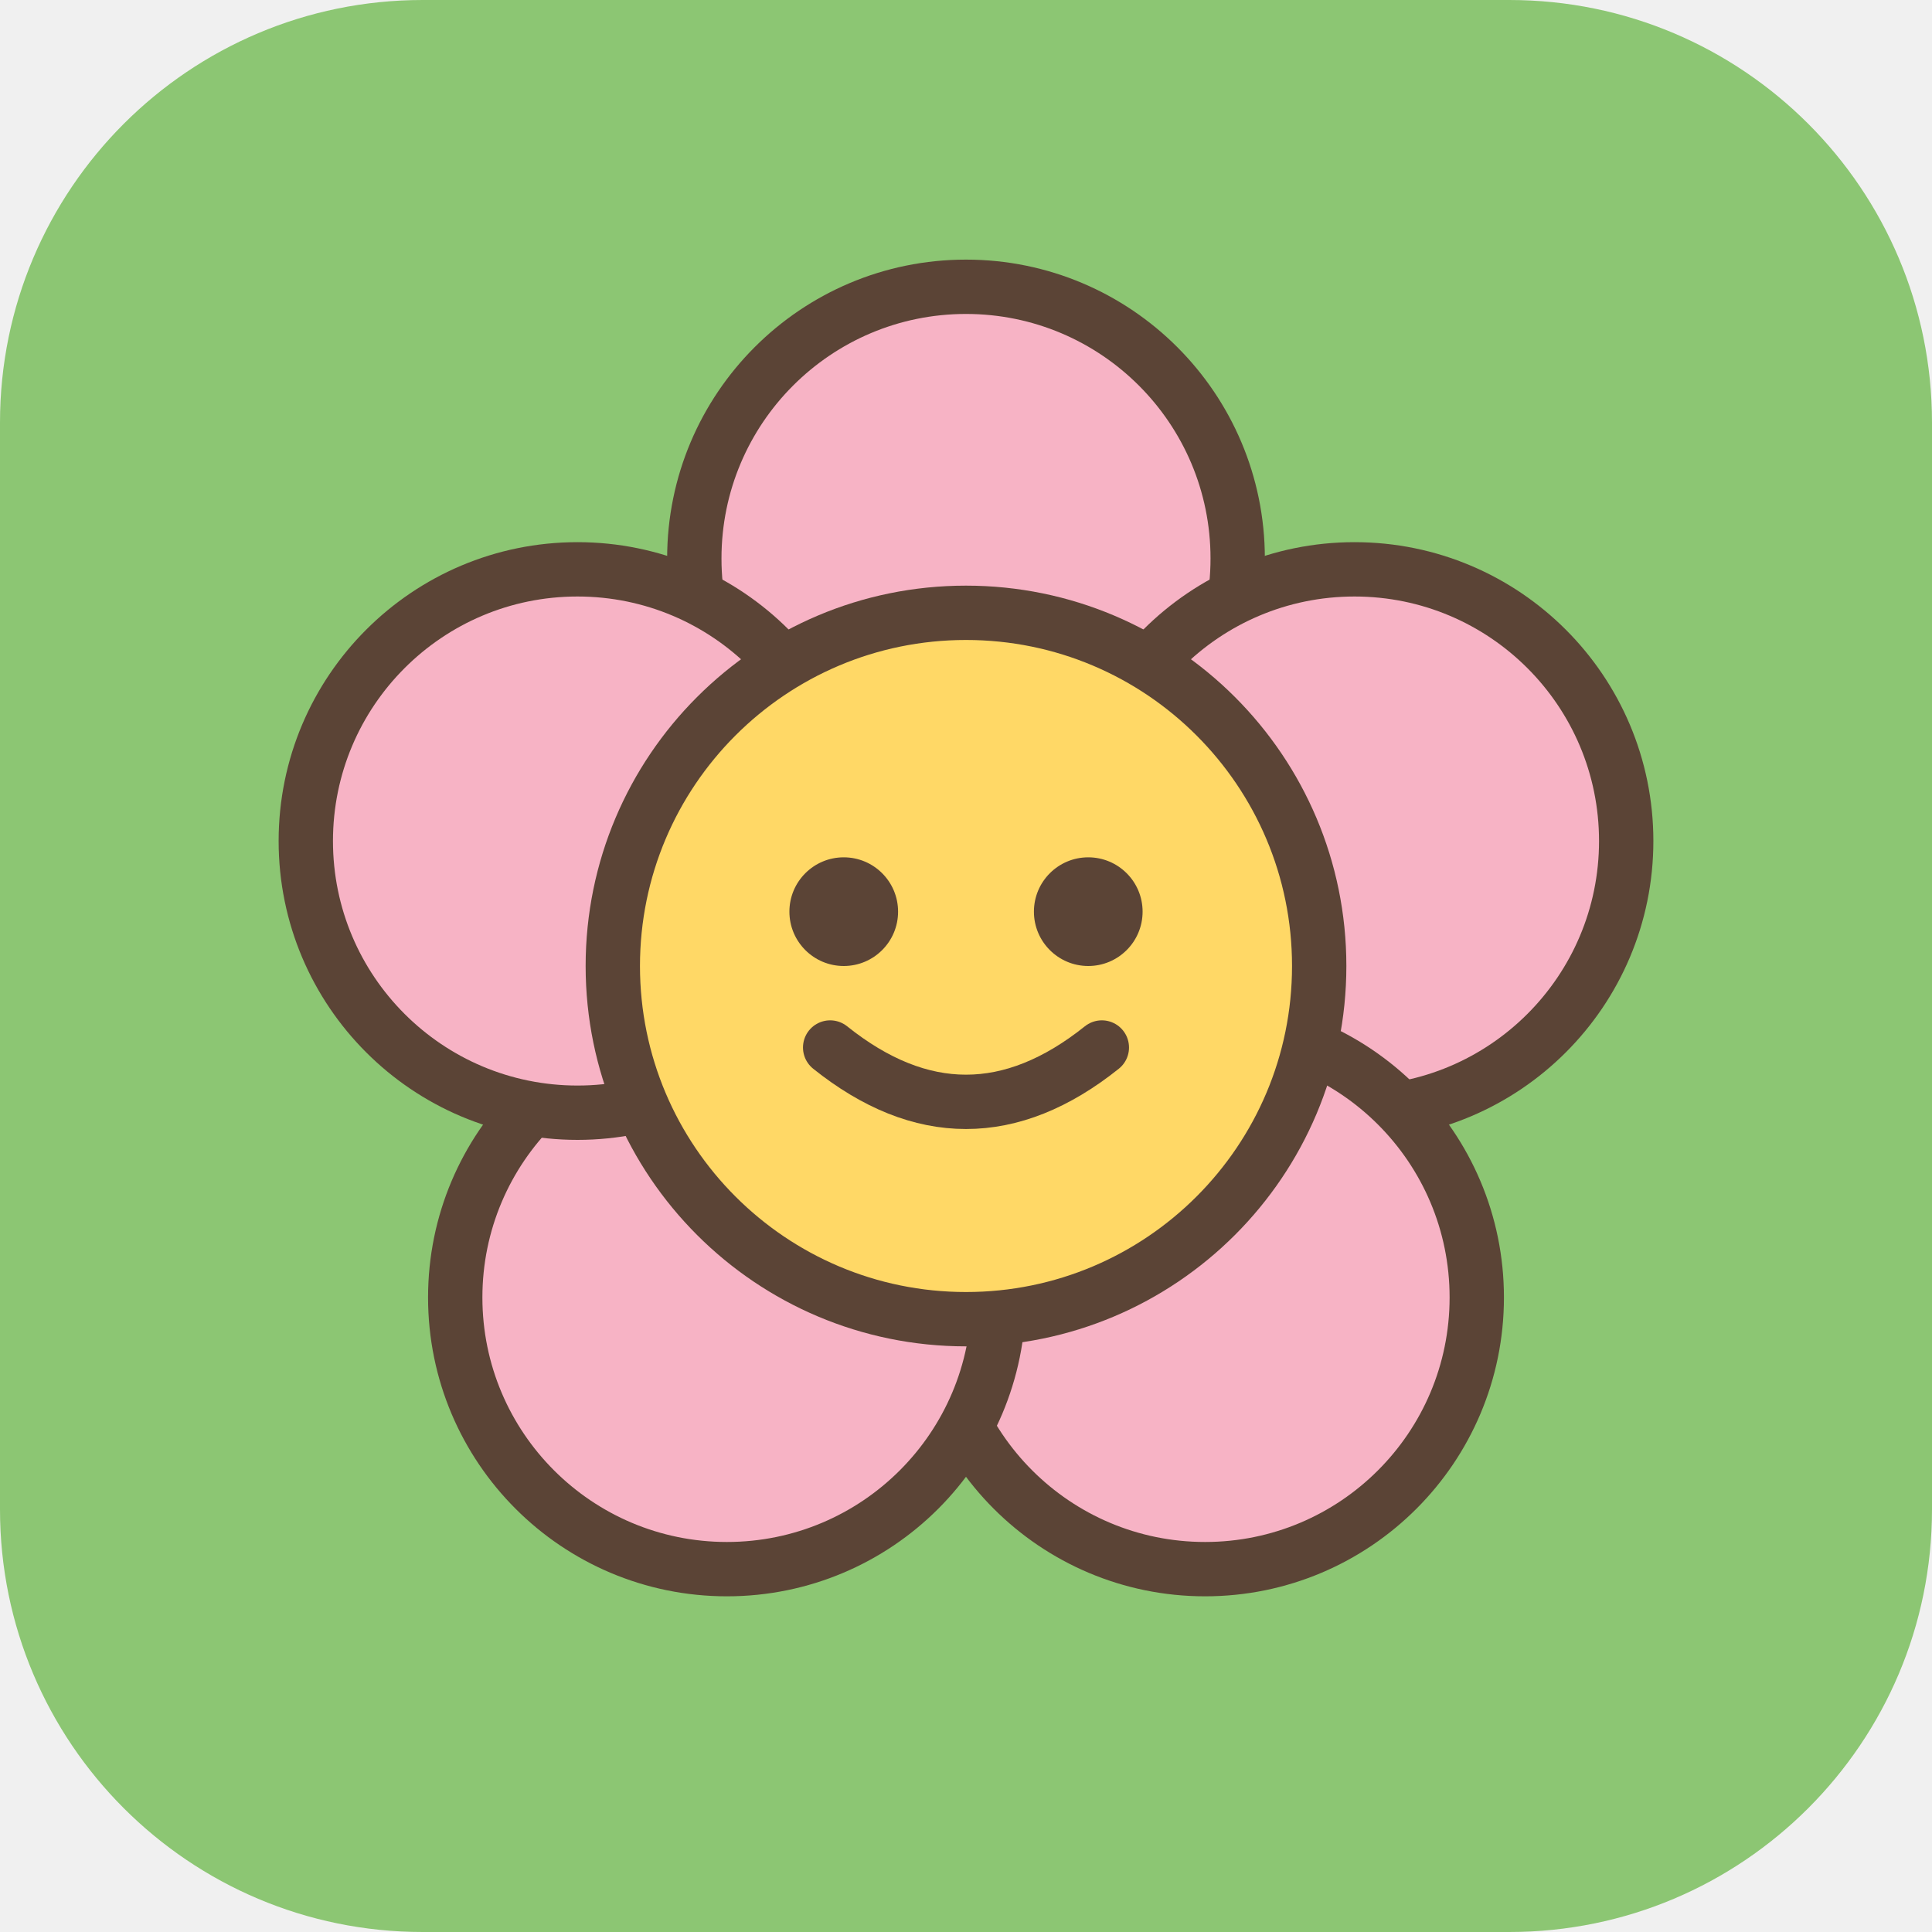
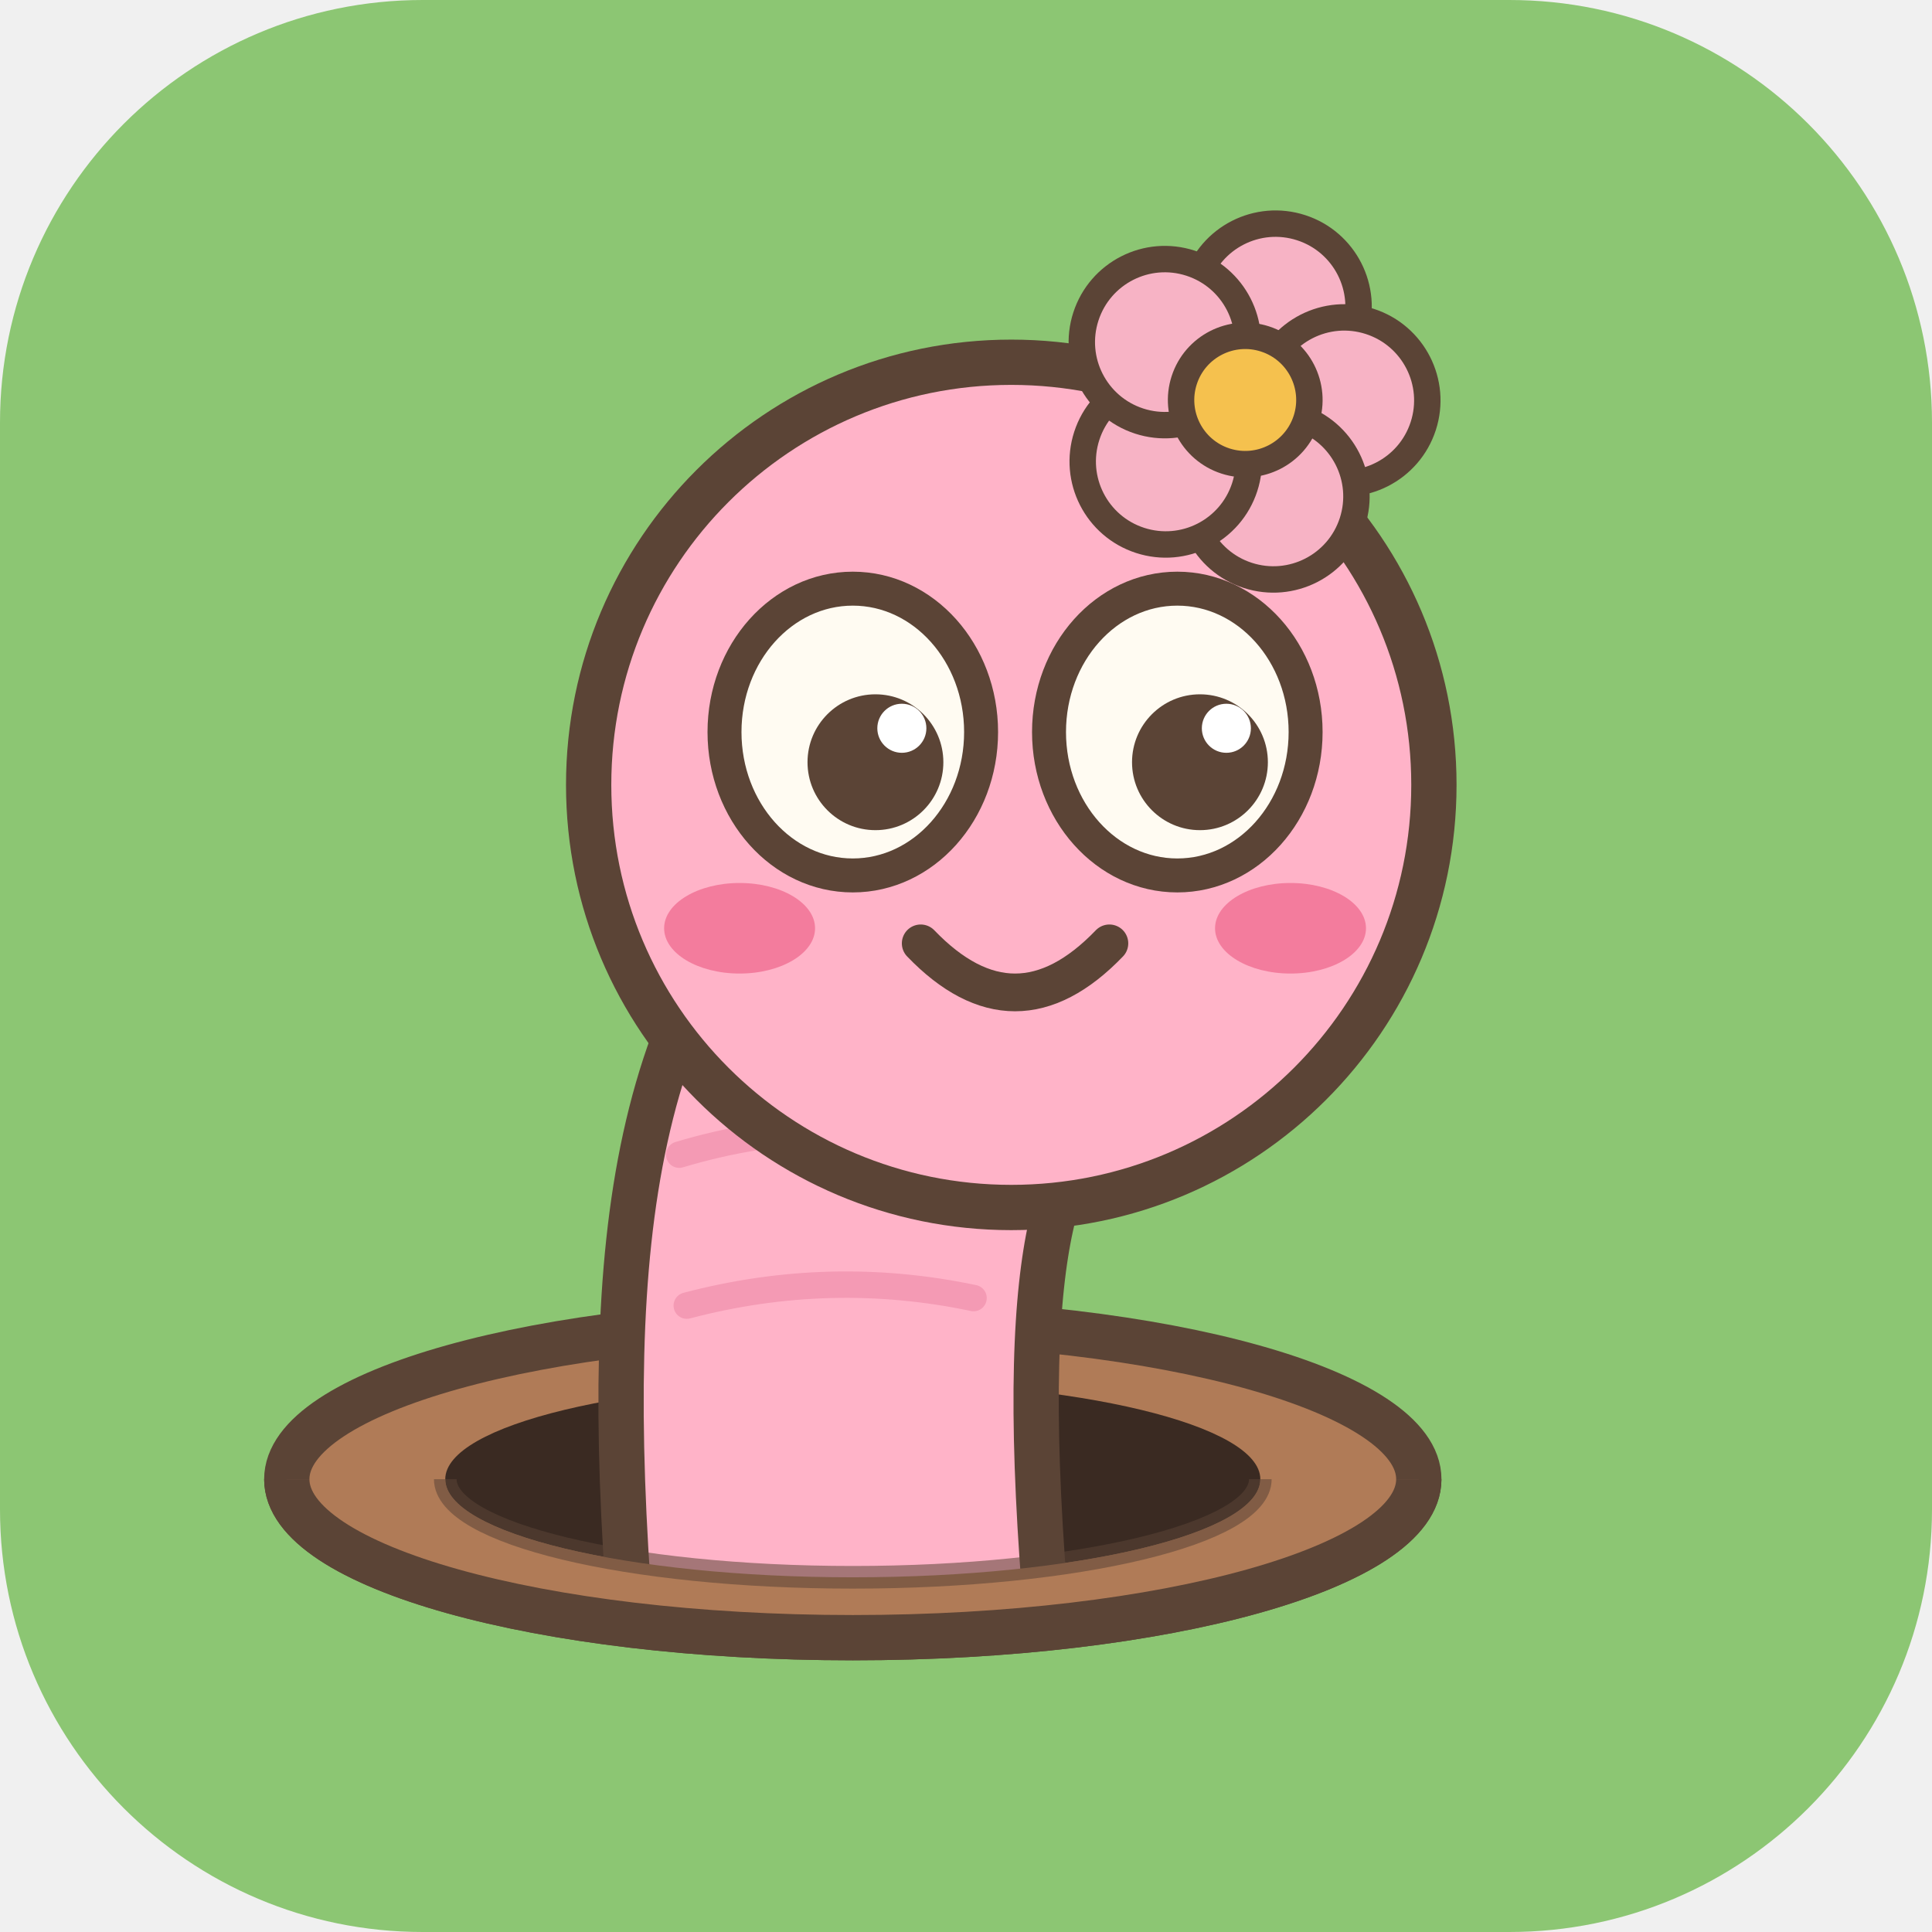
<svg xmlns="http://www.w3.org/2000/svg" viewBox="0 0 512 512">
  <rect width="512" height="512" rx="112" fill="#8CC673" />
-   <g transform="translate(256 256) scale(7.2) translate(-26 -26)">
-     <g fill="#F7B3C5" stroke="#5B4436" stroke-width="2">
-       <circle cx="26" cy="11" r="10" />
-       <circle cx="40.3" cy="21.4" r="10" />
-       <circle cx="34.8" cy="38.2" r="10" />
-       <circle cx="17.2" cy="38.2" r="10" />
-       <circle cx="11.7" cy="21.4" r="10" />
+   <g transform="translate(256 256) scale(1.0) translate(-256 -262)">
+     <ellipse cx="226" cy="398" rx="150" ry="42" fill="#B07B57" stroke="#5B4436" stroke-width="12" />
+     <ellipse cx="226" cy="398" rx="108" ry="26" fill="#3A2A22" />
+     <path d="M222 432 C214 330 226 290 256 262" fill="none" stroke="#5B4436" stroke-width="122" />
+     <path d="M222 432 C214 330 226 290 256 262" fill="none" stroke="#FFB3C8" stroke-width="98" />
+     <path d="M182 352 q38 -10 76 -2 M180 312 q40 -12 80 -2" fill="none" stroke="#F49AB4" stroke-width="7" stroke-linecap="round" />
+     <path d="M118 398 A108 26 0 0 0 334 398 L376 398 A150 42 0 0 1 76 398 Z" fill="#B07B57" />
+     <path d="M76 398 A150 42 0 0 0 376 398" fill="none" stroke="#5B4436" stroke-width="12" />
+     <path d="M118 398 A108 26 0 0 0 334 398" fill="none" stroke="#5B4436" stroke-width="6" opacity=".55" />
+     <circle cx="268" cy="214" r="112" fill="#FFB3C8" stroke="#5B4436" stroke-width="12" />
+     <ellipse cx="226" cy="200" rx="34" ry="38" fill="#FFFBF2" stroke="#5B4436" stroke-width="9" />
+     <ellipse cx="312" cy="200" rx="34" ry="38" fill="#FFFBF2" stroke="#5B4436" stroke-width="9" />
+     <circle cx="232" cy="208" r="18" fill="#5B4436" />
+     <circle cx="318" cy="208" r="18" fill="#5B4436" />
+     <circle cx="239" cy="199" r="6.5" fill="#FFFFFF" />
+     <circle cx="325" cy="199" r="6.5" fill="#FFFFFF" />
+     <ellipse cx="196" cy="252" rx="20" ry="12" fill="#EF6A8F" opacity=".75" />
+     <ellipse cx="342" cy="252" rx="20" ry="12" fill="#EF6A8F" opacity=".75" />
+     <path d="M244 256 q25 26 50 0" fill="none" stroke="#5B4436" stroke-width="10" stroke-linecap="round" />
+     <g transform="translate(330 112) rotate(18)">
+       <g fill="#F7B3C5" stroke="#5B4436" stroke-width="7">
+         <circle cx="0" cy="-26" r="22" />
+         <circle cx="25" cy="-8" r="22" />
+         <circle cx="15" cy="22" r="22" />
+         <circle cx="-15" cy="22" r="22" />
+         <circle cx="-25" cy="-8" r="22" />
+       </g>
+       <circle r="17" fill="#F5C14E" stroke="#5B4436" stroke-width="7" />
    </g>
-     <circle cx="26" cy="26" r="13" fill="#FFD866" stroke="#5B4436" stroke-width="2" />
-     <circle cx="21.5" cy="24" r="2" fill="#5B4436" />
-     <circle cx="30.5" cy="24" r="2" fill="#5B4436" />
-     <path d="M21 29q5 4 10 0" stroke="#5B4436" stroke-width="2" fill="none" stroke-linecap="round" />
  </g>
</svg>
